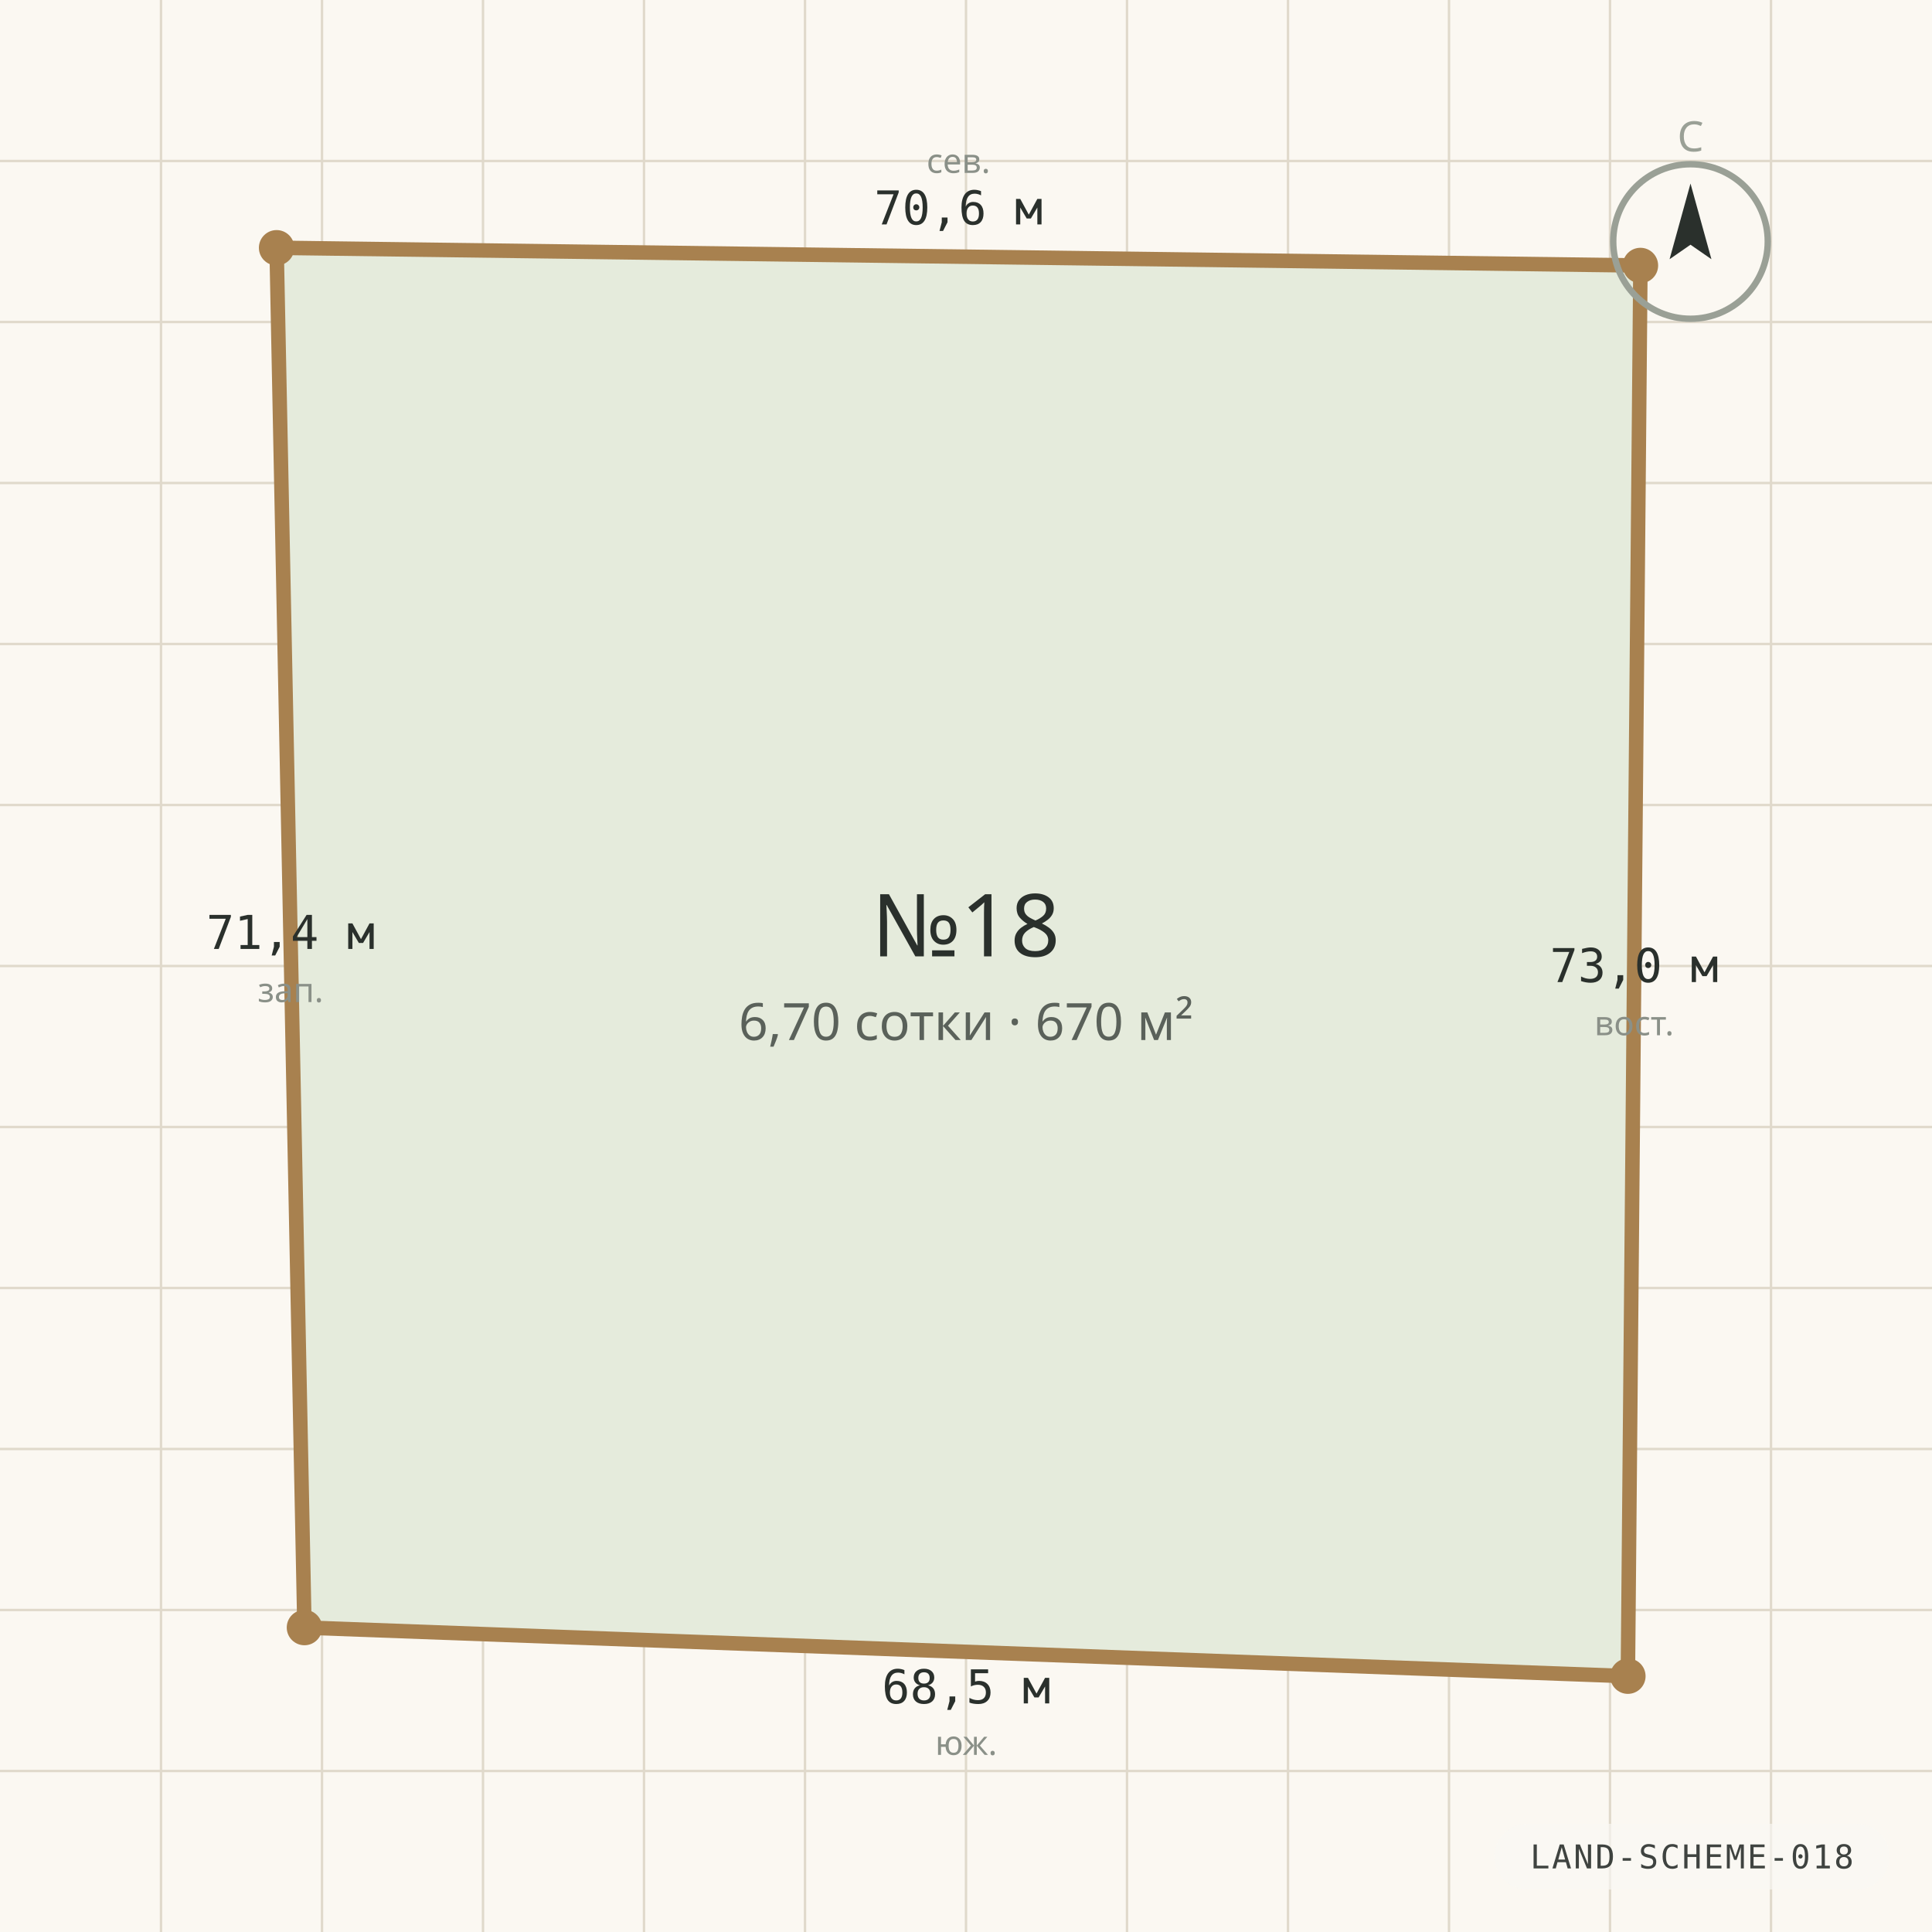
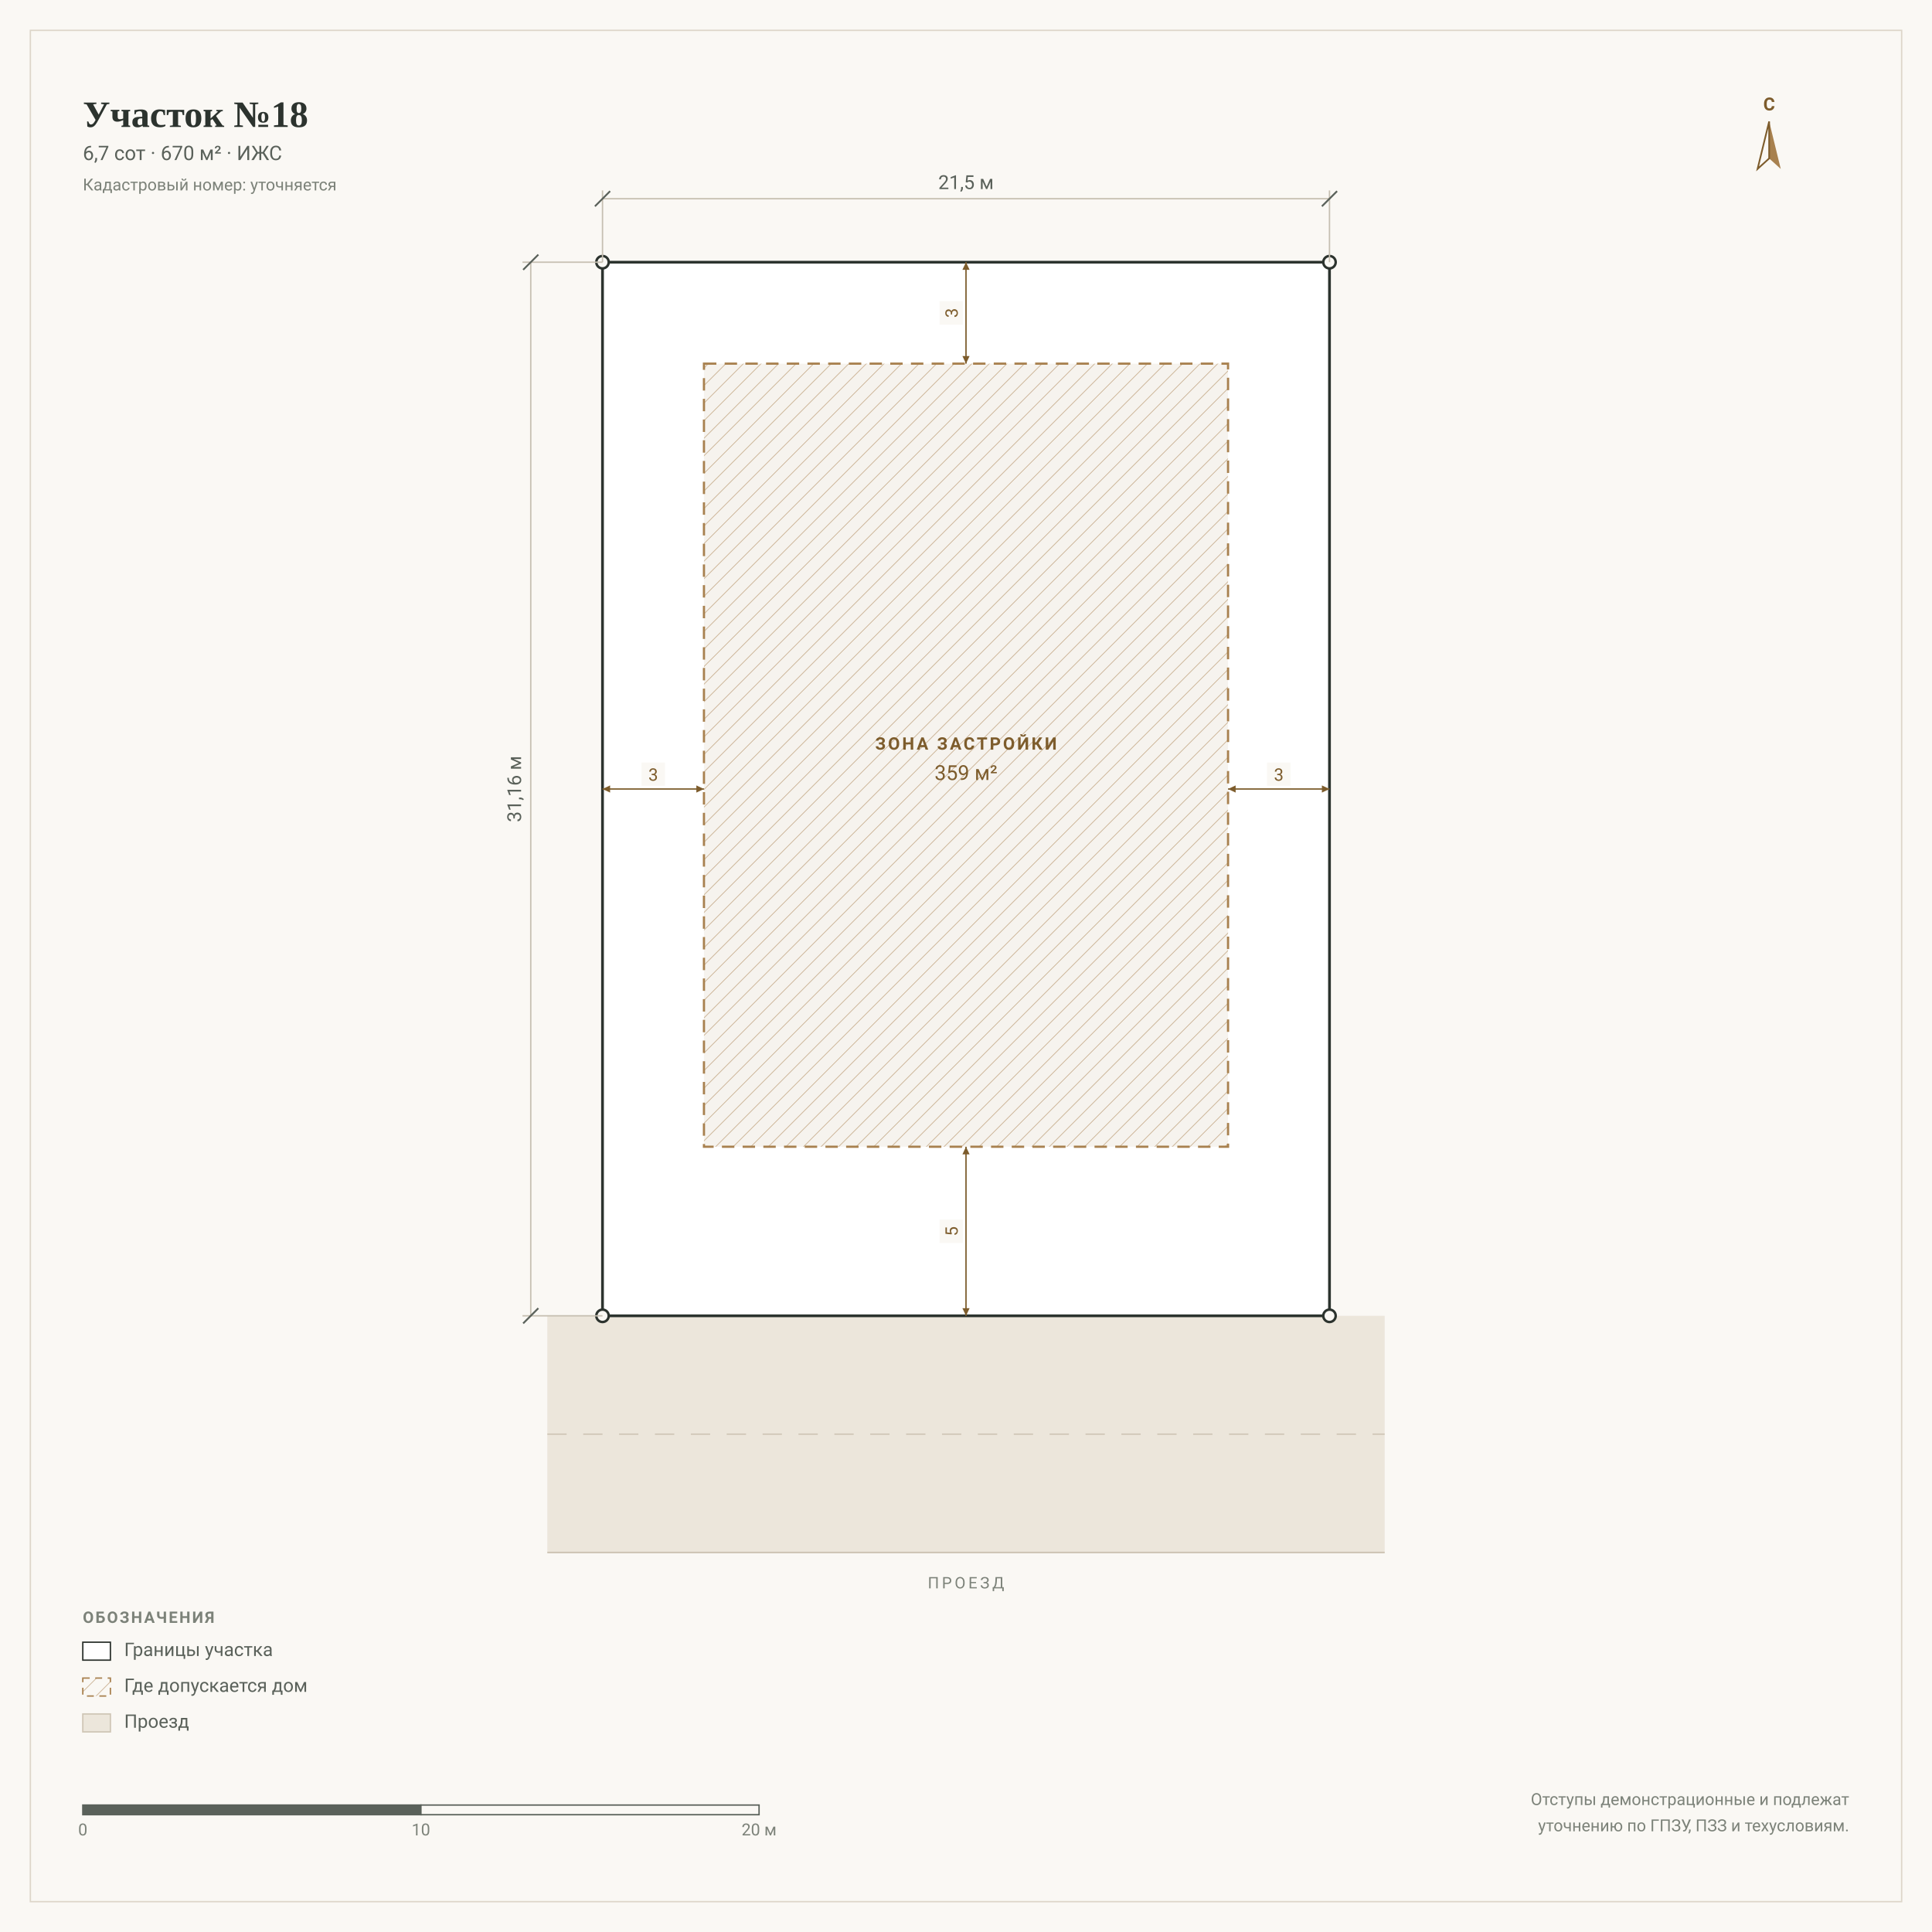
- <svg xmlns="http://www.w3.org/2000/svg" viewBox="0 0 1200 1200" width="1200" height="1200" role="img" aria-label="Схема границ участка №18" preserveAspectRatio="xMidYMid slice">
-   <rect width="1200" height="1200" fill="#FBF8F2" />
-   <g stroke="#E0D9CB" stroke-width="1.5">
-     <line x1="0" y1="100.0" x2="1200" y2="100.0" />
-     <line x1="100.0" y1="0" x2="100.0" y2="1200" />
-     <line x1="0" y1="200.0" x2="1200" y2="200.0" />
-     <line x1="200.0" y1="0" x2="200.0" y2="1200" />
-     <line x1="0" y1="300.0" x2="1200" y2="300.0" />
-     <line x1="300.0" y1="0" x2="300.0" y2="1200" />
-     <line x1="0" y1="400.0" x2="1200" y2="400.0" />
-     <line x1="400.0" y1="0" x2="400.0" y2="1200" />
-     <line x1="0" y1="500.0" x2="1200" y2="500.0" />
-     <line x1="500.0" y1="0" x2="500.0" y2="1200" />
-     <line x1="0" y1="600.0" x2="1200" y2="600.0" />
-     <line x1="600.0" y1="0" x2="600.0" y2="1200" />
-     <line x1="0" y1="700.0" x2="1200" y2="700.0" />
-     <line x1="700.0" y1="0" x2="700.0" y2="1200" />
-     <line x1="0" y1="800.0" x2="1200" y2="800.0" />
-     <line x1="800.0" y1="0" x2="800.0" y2="1200" />
-     <line x1="0" y1="900.0" x2="1200" y2="900.0" />
-     <line x1="900.0" y1="0" x2="900.0" y2="1200" />
-     <line x1="0" y1="1000.0" x2="1200" y2="1000.0" />
-     <line x1="1000.0" y1="0" x2="1000.0" y2="1200" />
-     <line x1="0" y1="1100.0" x2="1200" y2="1100.0" />
-     <line x1="1100.0" y1="0" x2="1100.0" y2="1200" />
+ <svg xmlns="http://www.w3.org/2000/svg" viewBox="0 0 1400 1400" width="1400" height="1400" role="img" aria-label="Схема участка №18: границы, отступы и зона застройки" font-family="'TT Commons Pro',-apple-system,BlinkMacSystemFont,'Segoe UI',Roboto,'Helvetica Neue',Arial,sans-serif">
+   <defs>
+     <pattern id="h-build" patternUnits="userSpaceOnUse" width="9" height="9" patternTransform="rotate(45)">
+       <line x1="0" y1="0" x2="0" y2="9" stroke="#a8814f" stroke-width="1.1" opacity=".5" />
+     </pattern>
+     <pattern id="h-sold" patternUnits="userSpaceOnUse" width="7" height="7" patternTransform="rotate(45)">
+       <line x1="0" y1="0" x2="0" y2="7" stroke="#7c8279" stroke-width="1" opacity=".45" />
+     </pattern>
+     <pattern id="h-forest" patternUnits="userSpaceOnUse" width="14" height="14">
+       <circle cx="4" cy="4" r="1.5" fill="#9fb188" opacity=".55" />
+       <circle cx="11" cy="10" r="1.1" fill="#9fb188" opacity=".4" />
+     </pattern>
+     <pattern id="h-water" patternUnits="userSpaceOnUse" width="26" height="12">
+       <path d="M0 6q6.5 -3 13 0t13 0" fill="none" stroke="#7d939b" stroke-width="1" opacity=".35" />
+     </pattern>
+   </defs>
+   <rect width="1400" height="1400" fill="#faf8f4" />
+   <rect x="396.602" y="953.485" width="606.795" height="171.515" fill="#ece6db" />
+   <line x1="396.602" y1="1125" x2="1003.398" y2="1125" stroke="#cfc6b6" stroke-width="1.2" />
+   <line x1="396.602" y1="1039.243" x2="1003.398" y2="1039.243" stroke="#cfc6b6" stroke-width="1" stroke-dasharray="14 12" />
+   <text x="700" y="1151" font-size="11.5" fill="#7c8279" text-anchor="middle" font-weight="400" letter-spacing="2">ПРОЕЗД</text>
+   <rect x="436.602" y="190" width="526.795" height="763.485" fill="#ffffff" stroke="#2c332e" stroke-width="2" />
+   <rect x="510.109" y="263.506" width="379.782" height="567.469" fill="#a8814f" opacity=".10" />
+   <rect x="510.109" y="263.506" width="379.782" height="567.469" fill="url(#h-build)" />
+   <rect x="510.109" y="263.506" width="379.782" height="567.469" fill="none" stroke="#a8814f" stroke-width="1.6" stroke-dasharray="9 6" />
+   <circle cx="436.602" cy="190" r="4.5" fill="#faf8f4" stroke="#2c332e" stroke-width="1.8" />
+   <circle cx="963.398" cy="190" r="4.5" fill="#faf8f4" stroke="#2c332e" stroke-width="1.8" />
+   <circle cx="436.602" cy="953.485" r="4.5" fill="#faf8f4" stroke="#2c332e" stroke-width="1.8" />
+   <circle cx="963.398" cy="953.485" r="4.5" fill="#faf8f4" stroke="#2c332e" stroke-width="1.8" />
+   <line x1="436.602" y1="190" x2="436.602" y2="138" stroke="#c6bfb1" stroke-width="1" />
+   <line x1="963.398" y1="190" x2="963.398" y2="138" stroke="#c6bfb1" stroke-width="1" />
+   <line x1="436.602" y1="144" x2="963.398" y2="144" stroke="#c6bfb1" stroke-width="1" />
+   <line x1="431.102" y1="149.5" x2="442.102" y2="138.5" stroke="#5a615a" stroke-width="1.3" />
+   <line x1="957.898" y1="149.5" x2="968.898" y2="138.5" stroke="#5a615a" stroke-width="1.3" />
+   <rect x="671.48" y="122.258" width="57.04" height="18.9" fill="#faf8f4" />
+   <text x="700" y="137" font-size="14" fill="#5a615a" text-anchor="middle" font-weight="400">21,5 м</text>
+   <line x1="436.602" y1="190" x2="378.602" y2="190" stroke="#c6bfb1" stroke-width="1" />
+   <line x1="436.602" y1="953.485" x2="378.602" y2="953.485" stroke="#c6bfb1" stroke-width="1" />
+   <line x1="384.602" y1="190" x2="384.602" y2="953.485" stroke="#c6bfb1" stroke-width="1" />
+   <line x1="379.102" y1="195.5" x2="390.102" y2="184.5" stroke="#5a615a" stroke-width="1.3" />
+   <line x1="379.102" y1="958.985" x2="390.102" y2="947.985" stroke="#5a615a" stroke-width="1.3" />
+   <g transform="translate(384.6025,571.7427) rotate(-90)">
+     <rect x="-32.44" y="-21.742" width="64.88" height="18.9" fill="#faf8f4" />
+     <text x="0" y="-7" font-size="14" fill="#5a615a" text-anchor="middle" font-weight="400">31,16 м</text>
  </g>
-   <polygon points="171.8,153.9 1018.9,164.9 1011.1,1041.1 189.1,1010.9" fill="#E5EBDC" stroke="#A8814F" stroke-width="9" stroke-linejoin="round" />
-   <circle cx="171.8" cy="153.9" r="11" fill="#A8814F" />
-   <text x="595.3" y="139.4" text-anchor="middle" font-family="ui-monospace, Consolas, monospace" font-size="29" fill="#2A302C">70,6 м</text>
-   <text x="595.3" y="107.4" text-anchor="middle" font-family="'Segoe UI', system-ui, sans-serif" font-size="21" fill="#8A9088">сев.</text>
-   <circle cx="1018.9" cy="164.9" r="11" fill="#A8814F" />
-   <text x="1015.0" y="610.0" text-anchor="middle" font-family="ui-monospace, Consolas, monospace" font-size="29" fill="#2A302C">73,0 м</text>
-   <text x="1015.0" y="643.0" text-anchor="middle" font-family="'Segoe UI', system-ui, sans-serif" font-size="21" fill="#8A9088">вост.</text>
-   <circle cx="1011.1" cy="1041.1" r="11" fill="#A8814F" />
-   <text x="600.1" y="1058.0" text-anchor="middle" font-family="ui-monospace, Consolas, monospace" font-size="29" fill="#2A302C">68,5 м</text>
-   <text x="600.1" y="1090.0" text-anchor="middle" font-family="'Segoe UI', system-ui, sans-serif" font-size="21" fill="#8A9088">юж.</text>
-   <circle cx="189.1" cy="1010.9" r="11" fill="#A8814F" />
-   <text x="180.5" y="589.4" text-anchor="middle" font-family="ui-monospace, Consolas, monospace" font-size="29" fill="#2A302C">71,4 м</text>
-   <text x="180.5" y="622.4" text-anchor="middle" font-family="'Segoe UI', system-ui, sans-serif" font-size="21" fill="#8A9088">зап.</text>
-   <text x="600" y="594" text-anchor="middle" font-family="'Segoe UI', system-ui, sans-serif" font-size="54" fill="#2A302C">№18</text>
-   <text x="600" y="646" text-anchor="middle" font-family="'Segoe UI', system-ui, sans-serif" font-size="32" fill="#5A615A">6,70 сотки · 670 м²</text>
-   <g transform="translate(1050 150)">
-     <circle r="48" fill="none" stroke="#9AA096" stroke-width="4" />
-     <path d="M 0 -36 L 13 11 L 0 2 L -13 11 Z" fill="#2A302C" />
-     <text y="-56" text-anchor="middle" font-family="'Segoe UI', system-ui, sans-serif" font-size="26" fill="#9AA096">С</text>
+   <line x1="436.602" y1="571.743" x2="510.109" y2="571.743" stroke="#7d5c2c" stroke-width="1" />
+   <path d="M436.602 571.743 l5.5 -2.6 l0 5.2 Z" fill="#7d5c2c" />
+   <path d="M510.109 571.743 l-5.5 -2.6 l0 5.2 Z" fill="#7d5c2c" />
+   <rect x="464.856" y="552.58" width="17" height="16.875" fill="#faf8f4" />
+   <text x="473.356" y="565.743" font-size="12.5" fill="#7d5c2c" text-anchor="middle" font-weight="400">3</text>
+   <line x1="889.891" y1="571.743" x2="963.398" y2="571.743" stroke="#7d5c2c" stroke-width="1" />
+   <path d="M889.891 571.743 l5.5 -2.6 l0 5.2 Z" fill="#7d5c2c" />
+   <path d="M963.398 571.743 l-5.5 -2.6 l0 5.2 Z" fill="#7d5c2c" />
+   <rect x="918.144" y="552.58" width="17" height="16.875" fill="#faf8f4" />
+   <text x="926.644" y="565.743" font-size="12.5" fill="#7d5c2c" text-anchor="middle" font-weight="400">3</text>
+   <line x1="700" y1="190" x2="700" y2="263.506" stroke="#7d5c2c" stroke-width="1" />
+   <path d="M700 190 l-2.6 5.5 l5.2 0 Z" fill="#7d5c2c" />
+   <path d="M700 263.506 l-2.6 -5.5 l5.2 0 Z" fill="#7d5c2c" />
+   <g transform="translate(700,226.7531) rotate(-90)">
+     <rect x="-8.5" y="-19.163" width="17" height="16.875" fill="#faf8f4" />
+     <text x="0" y="-6" font-size="12.5" fill="#7d5c2c" text-anchor="middle" font-weight="400">3</text>
  </g>
-   <g font-family="ui-monospace, 'Cascadia Mono', Consolas, monospace" opacity="0.9">
-     <rect x="928.2" y="1132.8" width="245.4" height="40.8" rx="20.4" fill="rgba(250,248,244,0.72)" />
-     <text x="1050.9" y="1160.5" text-anchor="middle" fill="#2A302C" font-size="20.4" letter-spacing="1.2">LAND-SCHEME-018</text>
+   <line x1="700" y1="830.975" x2="700" y2="953.485" stroke="#7d5c2c" stroke-width="1" />
+   <path d="M700 830.975 l-2.6 5.5 l5.2 0 Z" fill="#7d5c2c" />
+   <path d="M700 953.485 l-2.6 -5.5 l5.2 0 Z" fill="#7d5c2c" />
+   <g transform="translate(700,892.2301) rotate(-90)">
+     <rect x="-8.5" y="-19.163" width="17" height="16.875" fill="#faf8f4" />
+     <text x="0" y="-6" font-size="12.5" fill="#7d5c2c" text-anchor="middle" font-weight="400">5</text>
  </g>
+   <text x="700" y="543.241" font-size="12.5" fill="#7d5c2c" text-anchor="middle" font-weight="700" letter-spacing="1.6">ЗОНА ЗАСТРОЙКИ</text>
+   <text x="700" y="565.241" font-size="15" fill="#7d5c2c" text-anchor="middle" font-weight="400">359 м²</text>
+   <rect x="22" y="22" width="1356" height="1356" fill="none" stroke="#ddd6c9" stroke-width="1" />
+   <text x="60" y="92" font-size="27" fill="#2c332e" text-anchor="start" font-weight="600" font-family="'TT Ramillas','Playfair Display',Georgia,'Times New Roman',serif">Участок №18</text>
+   <text x="60" y="116" font-size="14.5" fill="#5a615a" text-anchor="start" font-weight="400">6,7 сот · 670 м² · ИЖС</text>
+   <text x="60" y="138" font-size="12" fill="#7c8279" text-anchor="start" font-weight="400">Кадастровый номер: уточняется</text>
+   <g transform="translate(1282,108)">
+     <path d="M0 -20 L8.4 14.4 L0 6.8 Z" fill="#a8814f" />
+     <path d="M0 -20 L-8.4 14.4 L0 6.8 Z" fill="none" stroke="#7d5c2c" stroke-width="1.2" />
+     <text x="0" y="-28" font-size="13" fill="#7d5c2c" text-anchor="middle" font-weight="700" letter-spacing="0.5">С</text>
+   </g>
+   <text x="60" y="1176" font-size="11.5" fill="#7c8279" text-anchor="start" font-weight="600" letter-spacing="1.2">ОБОЗНАЧЕНИЯ</text>
+   <rect x="60" y="1190" width="20" height="13" fill="#ffffff" stroke="#2c332e" stroke-width="1" />
+   <text x="90" y="1200" font-size="13.5" fill="#5a615a" text-anchor="start" font-weight="400">Границы участка</text>
+   <rect x="60" y="1216" width="20" height="13" fill="none" stroke="#a8814f" stroke-width="1" stroke-dasharray="5 4" />
+   <rect x="60" y="1216" width="20" height="13" fill="url(#h-build)" />
+   <text x="90" y="1226" font-size="13.5" fill="#5a615a" text-anchor="start" font-weight="400">Где допускается дом</text>
+   <rect x="60" y="1242" width="20" height="13" fill="#ece6db" stroke="#cfc6b6" stroke-width="1" />
+   <text x="90" y="1252" font-size="13.5" fill="#5a615a" text-anchor="start" font-weight="400">Проезд</text>
+   <rect x="60" y="1308" width="245.021" height="7" fill="#5a615a" stroke="#5a615a" stroke-width="1" />
+   <rect x="305.021" y="1308" width="245.021" height="7" fill="#faf8f4" stroke="#5a615a" stroke-width="1" />
+   <text x="60" y="1330" font-size="12" fill="#7c8279" text-anchor="middle" font-weight="400">0</text>
+   <text x="305.021" y="1330" font-size="12" fill="#7c8279" text-anchor="middle" font-weight="400">10</text>
+   <text x="550.042" y="1330" font-size="12" fill="#7c8279" text-anchor="middle" font-weight="400">20 м</text>
+   <text x="1340" y="1308" font-size="12" fill="#7c8279" text-anchor="end" font-weight="400">Отступы демонстрационные и подлежат</text>
+   <text x="1340" y="1327" font-size="12" fill="#7c8279" text-anchor="end" font-weight="400">уточнению по ГПЗУ, ПЗЗ и техусловиям.</text>
</svg>
